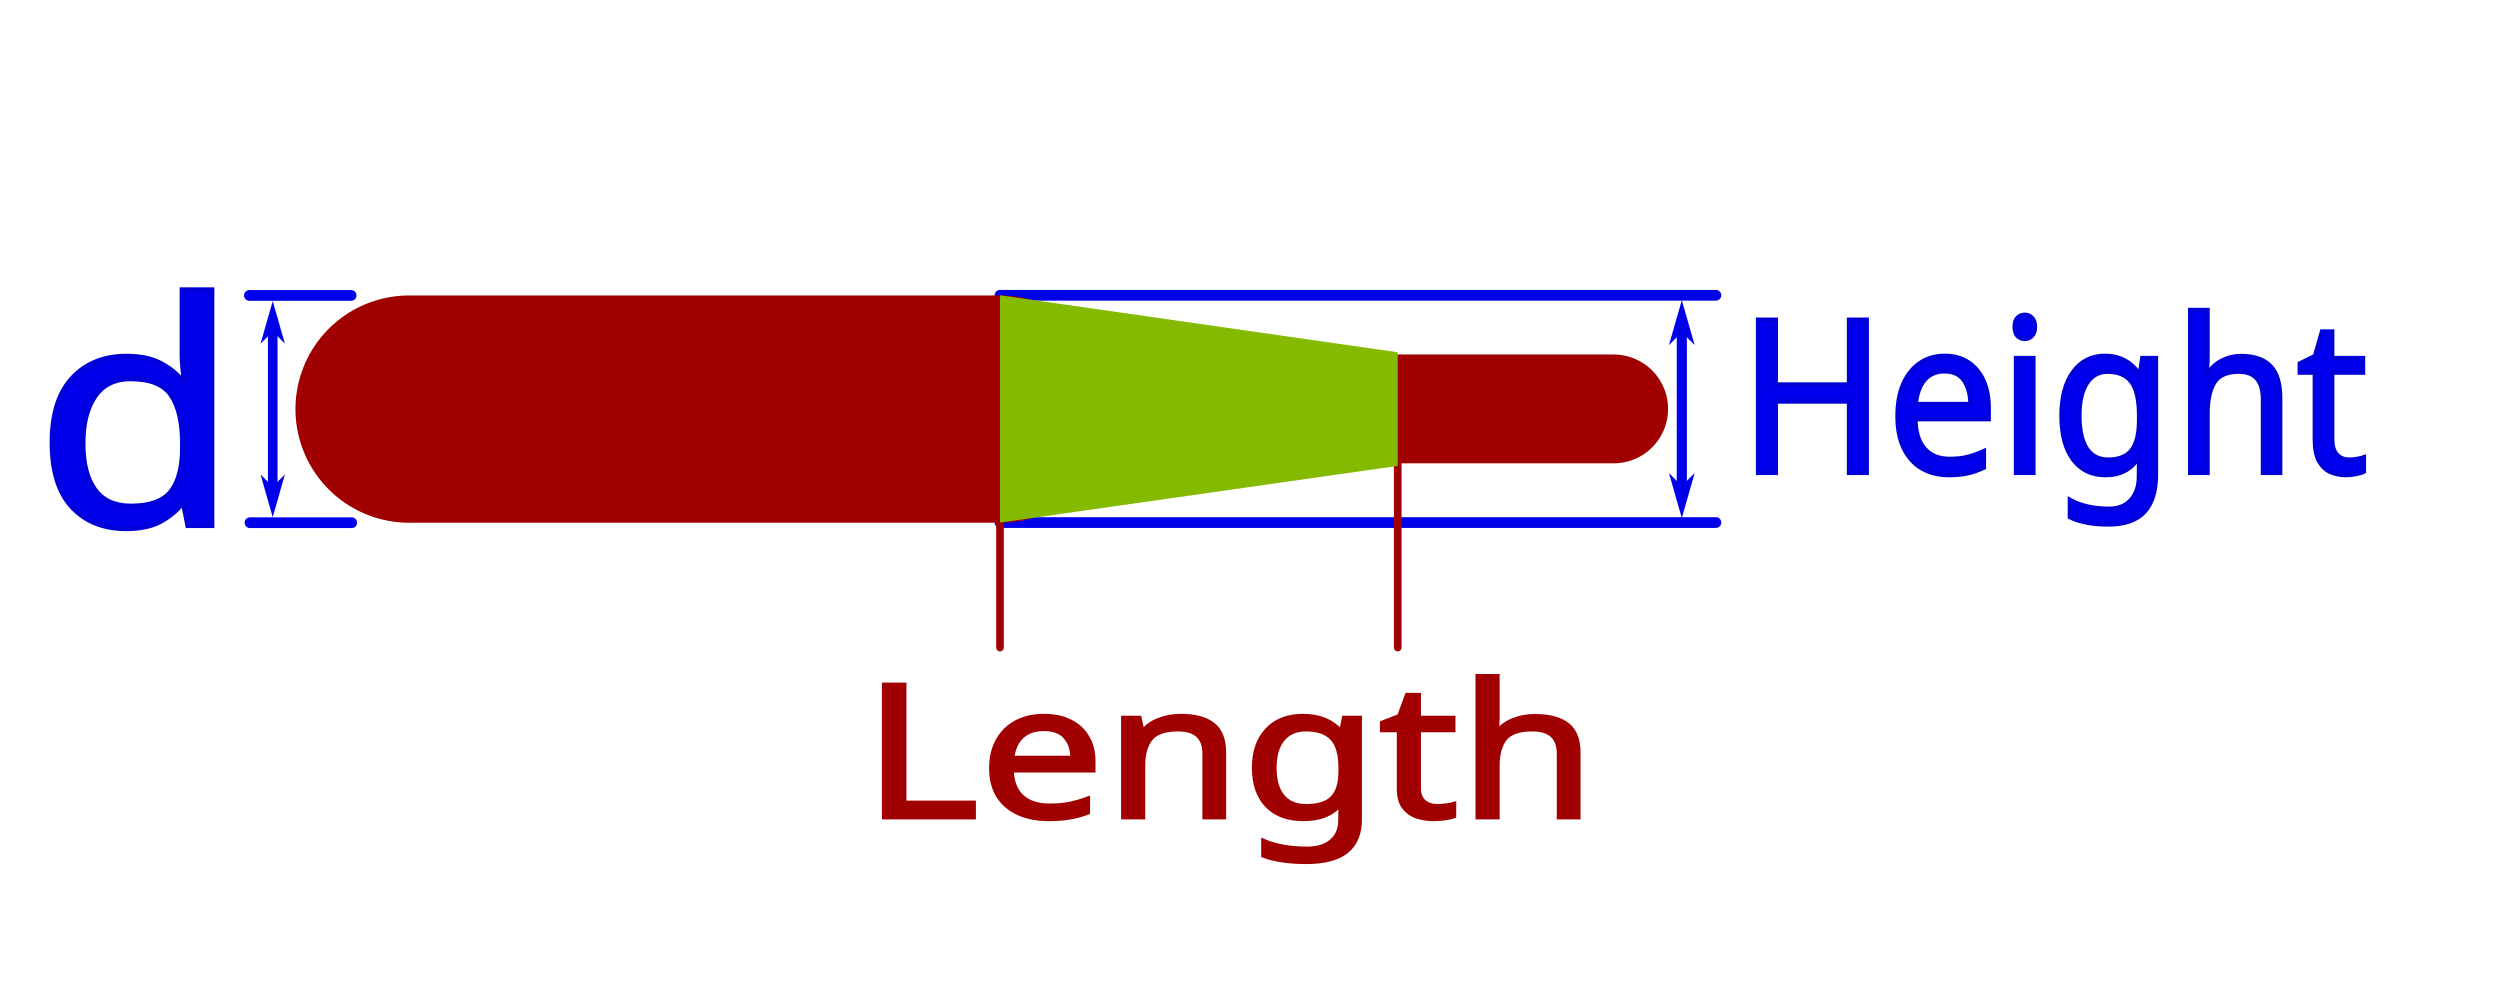
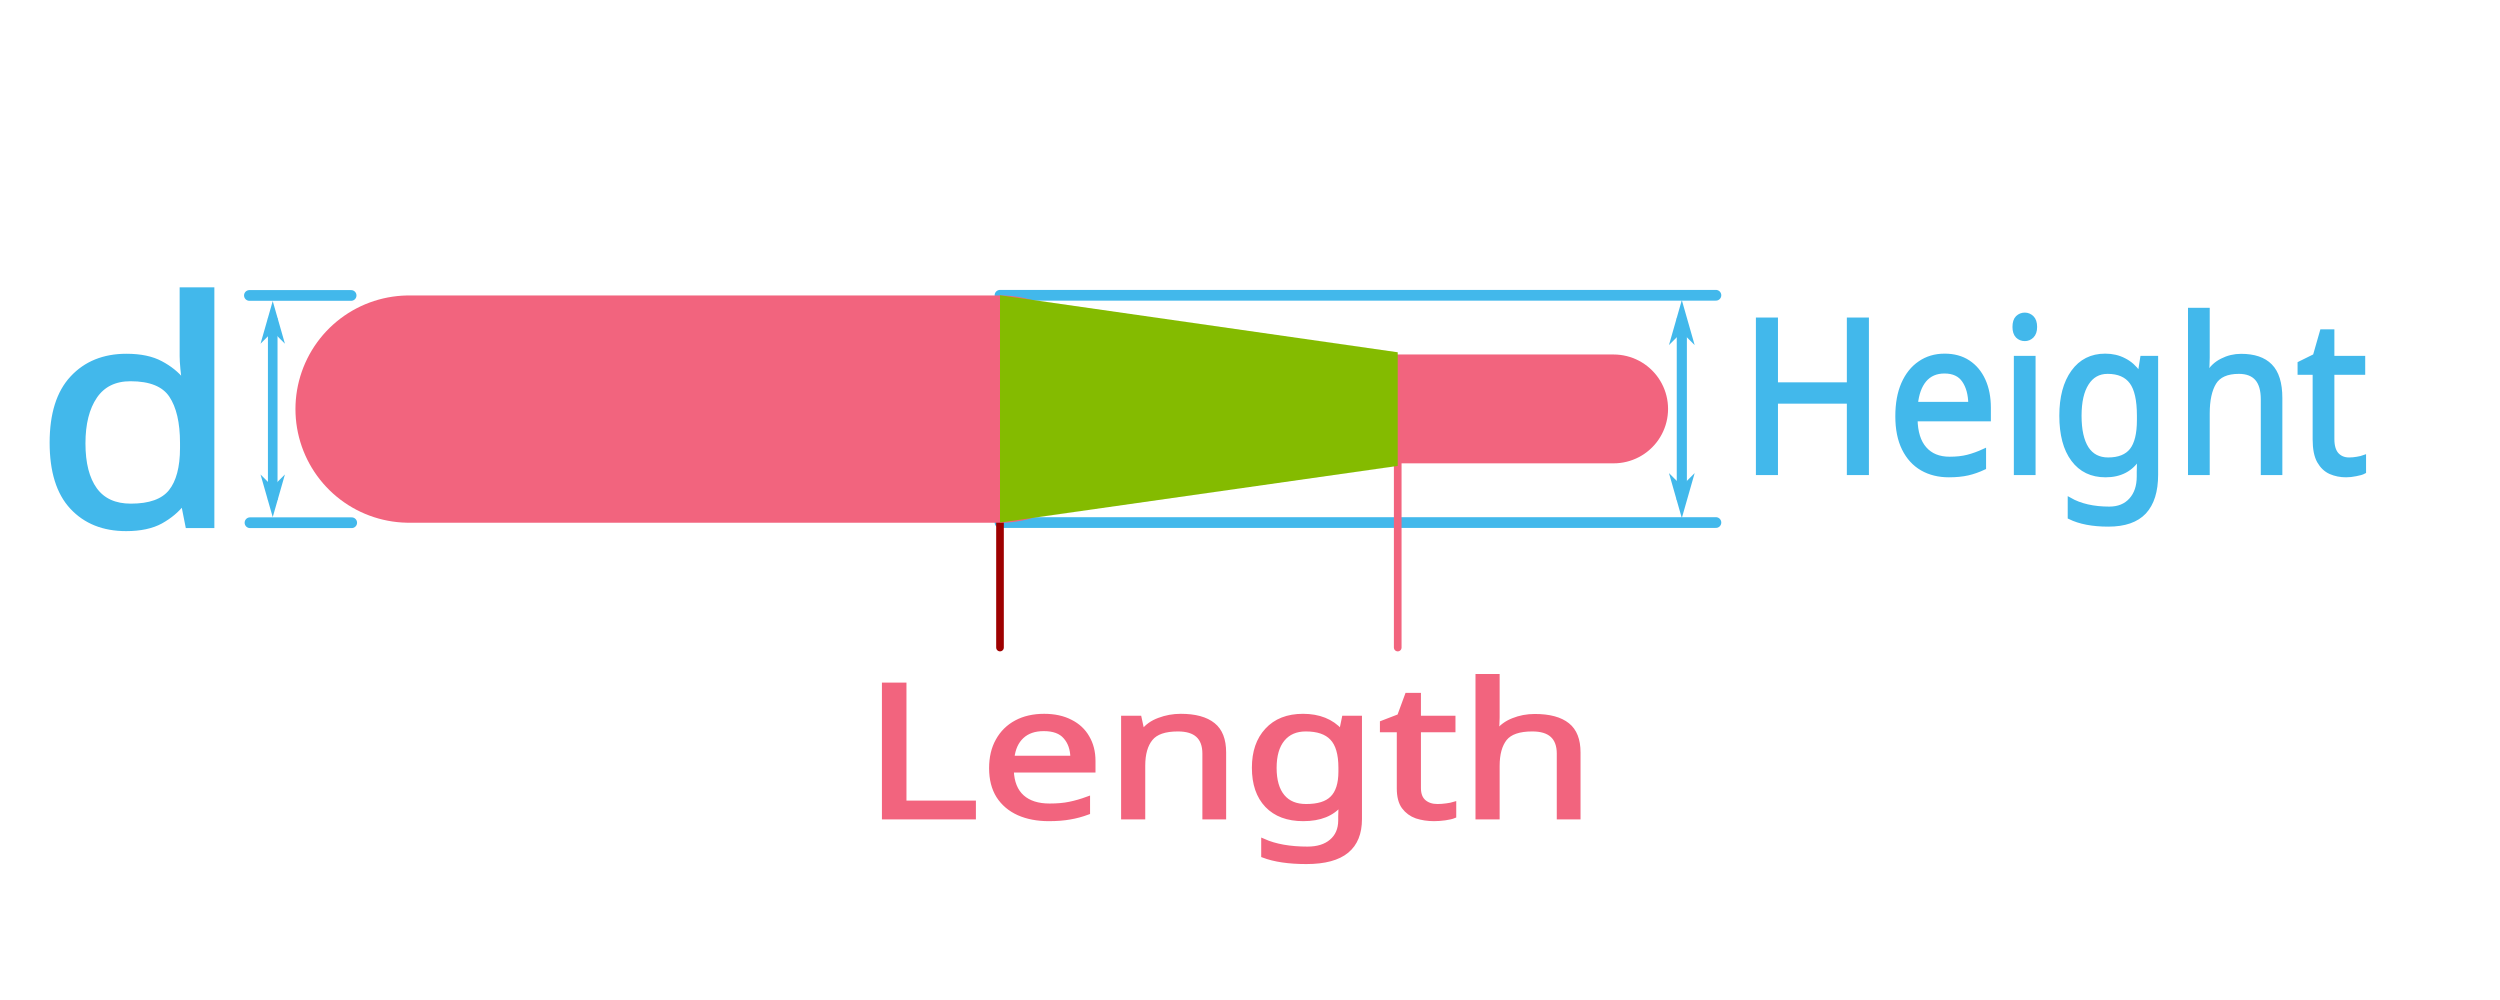
<svg xmlns="http://www.w3.org/2000/svg" id="Слой_1" data-name="Слой 1" viewBox="0 0 220 88" version="1.1" width="220" height="88">
  <defs id="defs115772">
    <marker style="overflow:visible" id="Arrow1Send" refX="0" refY="0" orient="auto">
-       <path transform="matrix(-0.2,0,0,-0.2,-1.2,0)" style="fill:#0000ea;fill-opacity:1;fill-rule:evenodd;stroke:#0000ea;stroke-width:1pt;stroke-opacity:1" d="M 0,0 5,-5 -12.5,0 5,5 Z" id="path863" />
+       <path transform="matrix(-0.2,0,0,-0.2,-1.2,0)" style="fill:#42B8EB;fill-opacity:1;fill-rule:evenodd;stroke:#42B8EB;stroke-width:1pt;stroke-opacity:1" d="M 0,0 5,-5 -12.5,0 5,5 Z" id="path863" />
    </marker>
    <marker style="overflow:visible" id="marker2082" refX="0" refY="0" orient="auto">
      <path transform="scale(-0.6)" d="M 8.719,4.034 -2.207,0.016 8.719,-4.002 c -1.745,2.372 -1.735,5.617 -6e-7,8.035 z" style="fill:#000000;fill-opacity:1;fill-rule:evenodd;stroke:#000000;stroke-width:0.625;stroke-linejoin:round;stroke-opacity:1" id="path2080" />
    </marker>
    <marker style="overflow:visible" id="marker1866" refX="0" refY="0" orient="auto">
      <path transform="scale(0.6)" d="M 8.719,4.034 -2.207,0.016 8.719,-4.002 c -1.745,2.372 -1.735,5.617 -6e-7,8.035 z" style="fill:#000000;fill-opacity:1;fill-rule:evenodd;stroke:#000000;stroke-width:0.625;stroke-linejoin:round;stroke-opacity:1" id="path1864" />
    </marker>
    <marker style="overflow:visible" id="Arrow1Lend" refX="0" refY="0" orient="auto">
      <path transform="matrix(-0.8,0,0,-0.8,-10,0)" style="fill:#000000;fill-opacity:1;fill-rule:evenodd;stroke:#000000;stroke-width:1pt;stroke-opacity:1" d="M 0,0 5,-5 -12.5,0 5,5 Z" id="path851" />
    </marker>
    <marker style="overflow:visible" id="Tail" refX="0" refY="0" orient="auto">
      <g transform="scale(-1.2)" id="g896" style="fill:#000000;fill-opacity:1;stroke:#000000;stroke-opacity:1">
        <path style="fill:#000000;fill-opacity:1;fill-rule:evenodd;stroke:#000000;stroke-width:0.8;stroke-linecap:round;stroke-opacity:1" d="M -3.805,-3.959 0.544,0" id="path884" />
        <path style="fill:#000000;fill-opacity:1;fill-rule:evenodd;stroke:#000000;stroke-width:0.8;stroke-linecap:round;stroke-opacity:1" d="M -1.287,-3.959 3.062,0" id="path886" />
        <path style="fill:#000000;fill-opacity:1;fill-rule:evenodd;stroke:#000000;stroke-width:0.8;stroke-linecap:round;stroke-opacity:1" d="M 1.305,-3.959 5.654,0" id="path888" />
        <path style="fill:#000000;fill-opacity:1;fill-rule:evenodd;stroke:#000000;stroke-width:0.8;stroke-linecap:round;stroke-opacity:1" d="M -3.805,4.178 0.544,0.22" id="path890" />
        <path style="fill:#000000;fill-opacity:1;fill-rule:evenodd;stroke:#000000;stroke-width:0.8;stroke-linecap:round;stroke-opacity:1" d="M -1.287,4.178 3.062,0.22" id="path892" />
        <path style="fill:#000000;fill-opacity:1;fill-rule:evenodd;stroke:#000000;stroke-width:0.8;stroke-linecap:round;stroke-opacity:1" d="M 1.305,4.178 5.654,0.22" id="path894" />
      </g>
    </marker>
    <marker style="overflow:visible" id="Arrow2Mend" refX="0" refY="0" orient="auto">
      <path transform="scale(-0.6)" d="M 8.719,4.034 -2.207,0.016 8.719,-4.002 c -1.745,2.372 -1.735,5.617 -6e-7,8.035 z" style="fill:#000000;fill-opacity:1;fill-rule:evenodd;stroke:#000000;stroke-width:0.625;stroke-linejoin:round;stroke-opacity:1" id="path875" />
    </marker>
    <marker style="overflow:visible" id="Arrow2Sstart" refX="0" refY="0" orient="auto">
      <path transform="matrix(0.3,0,0,0.3,-0.69,0)" d="M 8.719,4.034 -2.207,0.016 8.719,-4.002 c -1.745,2.372 -1.735,5.617 -6e-7,8.035 z" style="fill:#000000;fill-opacity:1;fill-rule:evenodd;stroke:#000000;stroke-width:0.625;stroke-linejoin:round;stroke-opacity:1" id="path878" />
    </marker>
    <marker style="overflow:visible" id="Arrow1Sstart" refX="0" refY="0" orient="auto">
-       <path transform="matrix(0.2,0,0,0.2,1.2,0)" style="fill:#0000ea;fill-opacity:1;fill-rule:evenodd;stroke:#0000ea;stroke-width:1pt;stroke-opacity:1" d="M 0,0 5,-5 -12.5,0 5,5 Z" id="path860" />
+       <path transform="matrix(0.2,0,0,0.2,1.2,0)" style="fill:#42B8EB;fill-opacity:1;fill-rule:evenodd;stroke:#42B8EB;stroke-width:1pt;stroke-opacity:1" d="M 0,0 5,-5 -12.5,0 5,5 Z" id="path860" />
    </marker>
    <marker style="overflow:visible" id="Arrow1Mstart" refX="0" refY="0" orient="auto">
      <path transform="matrix(0.4,0,0,0.4,4,0)" style="fill:#000000;fill-opacity:1;fill-rule:evenodd;stroke:#000000;stroke-width:1pt;stroke-opacity:1" d="M 0,0 5,-5 -12.5,0 5,5 Z" id="path854" />
    </marker>
    <marker style="overflow:visible" id="Arrow1Lstart" refX="0" refY="0" orient="auto">
      <path transform="matrix(0.8,0,0,0.8,10,0)" style="fill:#000000;fill-opacity:1;fill-rule:evenodd;stroke:#000000;stroke-width:1pt;stroke-opacity:1" d="M 0,0 5,-5 -12.5,0 5,5 Z" id="path848" />
    </marker>
    <style id="style115770">.cls-1{fill:#f29100;}.cls-2{fill:#b9b9b9;}</style>
    <marker style="overflow:visible" id="Arrow1Sstart-8" refX="0" refY="0" orient="auto">
-       <path transform="matrix(0.2,0,0,0.2,1.2,0)" style="fill:#0000ea;fill-opacity:1;fill-rule:evenodd;stroke:#0000ea;stroke-width:1pt;stroke-opacity:1" d="M 0,0 5,-5 -12.5,0 5,5 Z" id="path860-9" />
+       <path transform="matrix(0.2,0,0,0.2,1.2,0)" style="fill:#42B8EB;fill-opacity:1;fill-rule:evenodd;stroke:#42B8EB;stroke-width:1pt;stroke-opacity:1" d="M 0,0 5,-5 -12.5,0 5,5 Z" id="path860-9" />
    </marker>
    <marker style="overflow:visible" id="Arrow1Send-0" refX="0" refY="0" orient="auto">
-       <path transform="matrix(-0.2,0,0,-0.2,-1.2,0)" style="fill:#0000ea;fill-opacity:1;fill-rule:evenodd;stroke:#0000ea;stroke-width:1pt;stroke-opacity:1" d="M 0,0 5,-5 -12.5,0 5,5 Z" id="path863-8" />
+       <path transform="matrix(-0.2,0,0,-0.2,-1.2,0)" style="fill:#42B8EB;fill-opacity:1;fill-rule:evenodd;stroke:#42B8EB;stroke-width:1pt;stroke-opacity:1" d="M 0,0 5,-5 -12.5,0 5,5 Z" id="path863-8" />
    </marker>
    <marker style="overflow:visible" id="Arrow1Sstart-9" refX="0" refY="0" orient="auto">
-       <path transform="matrix(0.2,0,0,0.2,1.2,0)" style="fill:#0000ea;fill-opacity:1;fill-rule:evenodd;stroke:#0000ea;stroke-width:1pt;stroke-opacity:1" d="M 0,0 5,-5 -12.5,0 5,5 Z" id="path860-5" />
+       <path transform="matrix(0.2,0,0,0.2,1.2,0)" style="fill:#42B8EB;fill-opacity:1;fill-rule:evenodd;stroke:#42B8EB;stroke-width:1pt;stroke-opacity:1" d="M 0,0 5,-5 -12.5,0 5,5 Z" id="path860-5" />
    </marker>
    <marker style="overflow:visible" id="Arrow1Send-7" refX="0" refY="0" orient="auto">
-       <path transform="matrix(-0.2,0,0,-0.2,-1.2,0)" style="fill:#0000ea;fill-opacity:1;fill-rule:evenodd;stroke:#0000ea;stroke-width:1pt;stroke-opacity:1" d="M 0,0 5,-5 -12.5,0 5,5 Z" id="path863-9" />
+       <path transform="matrix(-0.2,0,0,-0.2,-1.2,0)" style="fill:#42B8EB;fill-opacity:1;fill-rule:evenodd;stroke:#42B8EB;stroke-width:1pt;stroke-opacity:1" d="M 0,0 5,-5 -12.5,0 5,5 Z" id="path863-9" />
    </marker>
  </defs>
-   <path style="fill:none;stroke:#0000ea;stroke-width:0.845;stroke-linecap:butt;stroke-linejoin:miter;stroke-miterlimit:4;stroke-dasharray:none;stroke-opacity:1;marker-start:url(#Arrow1Sstart);marker-end:url(#Arrow1Send)" d="M 24,28 V 44" id="path2066" />
-   <text xml:space="preserve" style="font-size:28.425px;line-height:1.25;font-family:sans-serif;letter-spacing:0px;word-spacing:0px;fill:#0000ea;fill-opacity:1;stroke:#0000d8;stroke-width:0.437;stroke-miterlimit:4;stroke-dasharray:none;stroke-opacity:1" x="2.855" y="48.111" id="text2758" transform="scale(1.040096,0.9614495)">
-     <tspan id="tspan2756" x="2.855" y="48.111" style="font-size:28.425px;fill:#0000ea;fill-opacity:1;stroke:#0000d8;stroke-width:0.437;stroke-miterlimit:4;stroke-dasharray:none;stroke-opacity:1">d</tspan>
+   <path style="fill:none;stroke:#42B8EB;stroke-width:0.845;stroke-linecap:butt;stroke-linejoin:miter;stroke-miterlimit:4;stroke-dasharray:none;stroke-opacity:1;marker-start:url(#Arrow1Sstart);marker-end:url(#Arrow1Send)" d="M 24,28 V 44" id="path2066" />
+   <text xml:space="preserve" style="font-size:28.425px;line-height:1.25;font-family:sans-serif;letter-spacing:0px;word-spacing:0px;fill:#42B8EB;fill-opacity:1;stroke:#42B8EB;stroke-width:0.437;stroke-miterlimit:4;stroke-dasharray:none;stroke-opacity:1" x="2.855" y="48.111" id="text2758" transform="scale(1.040096,0.9614495)">
+     <tspan id="tspan2756" x="2.855" y="48.111" style="font-size:28.425px;fill:#42B8EB;fill-opacity:1;stroke:#42B8EB;stroke-width:0.437;stroke-miterlimit:4;stroke-dasharray:none;stroke-opacity:1">d</tspan>
  </text>
-   <path style="fill:none;stroke:#0000e6;stroke-width:0.945;stroke-linecap:round;stroke-linejoin:miter;stroke-miterlimit:3;stroke-dasharray:none;stroke-opacity:1" d="M 151,25.984 H 88 v 0" id="path842-2" />
-   <path style="fill:#0000ea;fill-opacity:1;stroke:#0000ea;stroke-width:0.945;stroke-linecap:round;stroke-linejoin:miter;stroke-miterlimit:3;stroke-dasharray:none;stroke-opacity:1" d="M 151,45.984 H 88 v 0" id="path842-2-5" />
-   <text xml:space="preserve" style="font-size:18.198px;line-height:1.25;font-family:sans-serif;letter-spacing:0px;word-spacing:0px;fill:#0000ef;fill-opacity:1;stroke:#0000d8;stroke-width:0.373;stroke-linecap:round;stroke-miterlimit:4;stroke-dasharray:none;stroke-opacity:1" x="158.601" y="40.147" id="text2804" transform="scale(0.964654,1.036641)">
-     <tspan id="tspan2802" x="158.601" y="40.147" style="font-size:18.198px;fill:#0000ef;fill-opacity:1;stroke:#0000d8;stroke-width:0.373;stroke-linecap:round;stroke-miterlimit:4;stroke-dasharray:none;stroke-opacity:1">Height</tspan>
+   <path style="fill:none;stroke:#42B8EB;stroke-width:0.945;stroke-linecap:round;stroke-linejoin:miter;stroke-miterlimit:3;stroke-dasharray:none;stroke-opacity:1" d="M 151,25.984 H 88 v 0" id="path842-2" />
+   <path style="fill:#42B8EB;fill-opacity:1;stroke:#42B8EB;stroke-width:0.945;stroke-linecap:round;stroke-linejoin:miter;stroke-miterlimit:3;stroke-dasharray:none;stroke-opacity:1" d="M 151,45.984 H 88 v 0" id="path842-2-5" />
+   <text xml:space="preserve" style="font-size:18.198px;line-height:1.25;font-family:sans-serif;letter-spacing:0px;word-spacing:0px;fill:#42B8EB;fill-opacity:1;stroke:#42B8EB;stroke-width:0.373;stroke-linecap:round;stroke-miterlimit:4;stroke-dasharray:none;stroke-opacity:1" x="158.601" y="40.147" id="text2804" transform="scale(0.964654,1.036641)">
+     <tspan id="tspan2802" x="158.601" y="40.147" style="font-size:18.198px;fill:#42B8EB;fill-opacity:1;stroke:#42B8EB;stroke-width:0.373;stroke-linecap:round;stroke-miterlimit:4;stroke-dasharray:none;stroke-opacity:1">Height</tspan>
  </text>
-   <text xml:space="preserve" style="font-size:17.908px;line-height:1.25;font-family:sans-serif;letter-spacing:0px;word-spacing:0px;fill:#a10000;fill-opacity:1;stroke:#a10000;stroke-width:0.367;stroke-miterlimit:4;stroke-dasharray:none;stroke-opacity:1" x="69.487" y="78.59" id="text2808" transform="scale(1.092487,0.9153429)">
-     <tspan id="tspan2806" x="69.487" y="78.59" style="font-size:17.908px;fill:#a10000;fill-opacity:1;stroke:#a10000;stroke-width:0.367;stroke-miterlimit:4;stroke-dasharray:none;stroke-opacity:1">Length</tspan>
+   <text xml:space="preserve" style="font-size:17.908px;line-height:1.25;font-family:sans-serif;letter-spacing:0px;word-spacing:0px;fill:#F2647E;fill-opacity:1;stroke:#F2647E;stroke-width:0.367;stroke-miterlimit:4;stroke-dasharray:none;stroke-opacity:1" x="69.487" y="78.59" id="text2808" transform="scale(1.092487,0.9153429)">
+     <tspan id="tspan2806" x="69.487" y="78.59" style="font-size:17.908px;fill:#F2647E;fill-opacity:1;stroke:#F2647E;stroke-width:0.367;stroke-miterlimit:4;stroke-dasharray:none;stroke-opacity:1">Length</tspan>
  </text>
  <path style="fill:none;stroke:#9e0000;stroke-width:0.673;stroke-linecap:round;stroke-linejoin:miter;stroke-miterlimit:4;stroke-dasharray:none;stroke-opacity:1" d="m 88,37.105 v 19.879 0" id="path2810" />
-   <path style="fill:none;stroke:#a10000;stroke-width:0.675;stroke-linecap:round;stroke-linejoin:miter;stroke-miterlimit:4;stroke-dasharray:none;stroke-opacity:1" d="M 123,37.893 V 56.984" id="path2812" />
-   <path style="fill:none;stroke:#0000ea;stroke-width:0.891;stroke-linecap:butt;stroke-linejoin:miter;stroke-miterlimit:4;stroke-dasharray:none;stroke-opacity:1;marker-start:url(#Arrow1Sstart-8);marker-end:url(#Arrow1Send-0)" d="M 148,28 V 44" id="path2066-3" />
-   <path style="fill:#0000cb;fill-opacity:1;stroke:#0000ea;stroke-width:0.945;stroke-linecap:round;stroke-linejoin:miter;stroke-miterlimit:3;stroke-dasharray:none;stroke-opacity:1" d="m 30.897,26 h -8.948 v 0" id="path842" />
-   <path style="fill:none;stroke:#0000ea;stroke-width:0.945;stroke-linecap:round;stroke-linejoin:miter;stroke-miterlimit:4;stroke-dasharray:none;stroke-opacity:1" d="M 30.948,46 H 22" id="path844" />
-   <path style="fill:none;stroke:#a10000;stroke-width:20;stroke-linecap:round;stroke-linejoin:miter;stroke-miterlimit:4;stroke-dasharray:none;stroke-opacity:1" d="M 88,36 H 36" id="path1052" />
-   <path style="fill:#84bb00;fill-opacity:1;stroke:#a10000;stroke-width:9.578;stroke-linecap:round;stroke-linejoin:miter;stroke-miterlimit:4;stroke-dasharray:none;stroke-opacity:1" d="m 96,35.984 h 46" id="path2800" />
+   <path style="fill:none;stroke:#F2647E;stroke-width:0.675;stroke-linecap:round;stroke-linejoin:miter;stroke-miterlimit:4;stroke-dasharray:none;stroke-opacity:1" d="M 123,37.893 V 56.984" id="path2812" />
+   <path style="fill:none;stroke:#42B8EB;stroke-width:0.891;stroke-linecap:butt;stroke-linejoin:miter;stroke-miterlimit:4;stroke-dasharray:none;stroke-opacity:1;marker-start:url(#Arrow1Sstart-8);marker-end:url(#Arrow1Send-0)" d="M 148,28 V 44" id="path2066-3" />
+   <path style="fill:#0000cb;fill-opacity:1;stroke:#42B8EB;stroke-width:0.945;stroke-linecap:round;stroke-linejoin:miter;stroke-miterlimit:3;stroke-dasharray:none;stroke-opacity:1" d="m 30.897,26 h -8.948 v 0" id="path842" />
+   <path style="fill:none;stroke:#42B8EB;stroke-width:0.945;stroke-linecap:round;stroke-linejoin:miter;stroke-miterlimit:4;stroke-dasharray:none;stroke-opacity:1" d="M 30.948,46 H 22" id="path844" />
+   <path style="fill:none;stroke:#F2647E;stroke-width:20;stroke-linecap:round;stroke-linejoin:miter;stroke-miterlimit:4;stroke-dasharray:none;stroke-opacity:1" d="M 88,36 H 36" id="path1052" />
+   <path style="fill:#84bb00;fill-opacity:1;stroke:#F2647E;stroke-width:9.578;stroke-linecap:round;stroke-linejoin:miter;stroke-miterlimit:4;stroke-dasharray:none;stroke-opacity:1" d="m 96,35.984 h 46" id="path2800" />
  <path style="opacity:1;fill:#84bb00;fill-opacity:1;stroke:#000000;stroke-width:0;stroke-linecap:butt;stroke-linejoin:miter;stroke-miterlimit:4;stroke-dasharray:none;stroke-opacity:1" d="M 88,25.984 123,31 v 10 l -35,4.984" id="path15" />
</svg>
